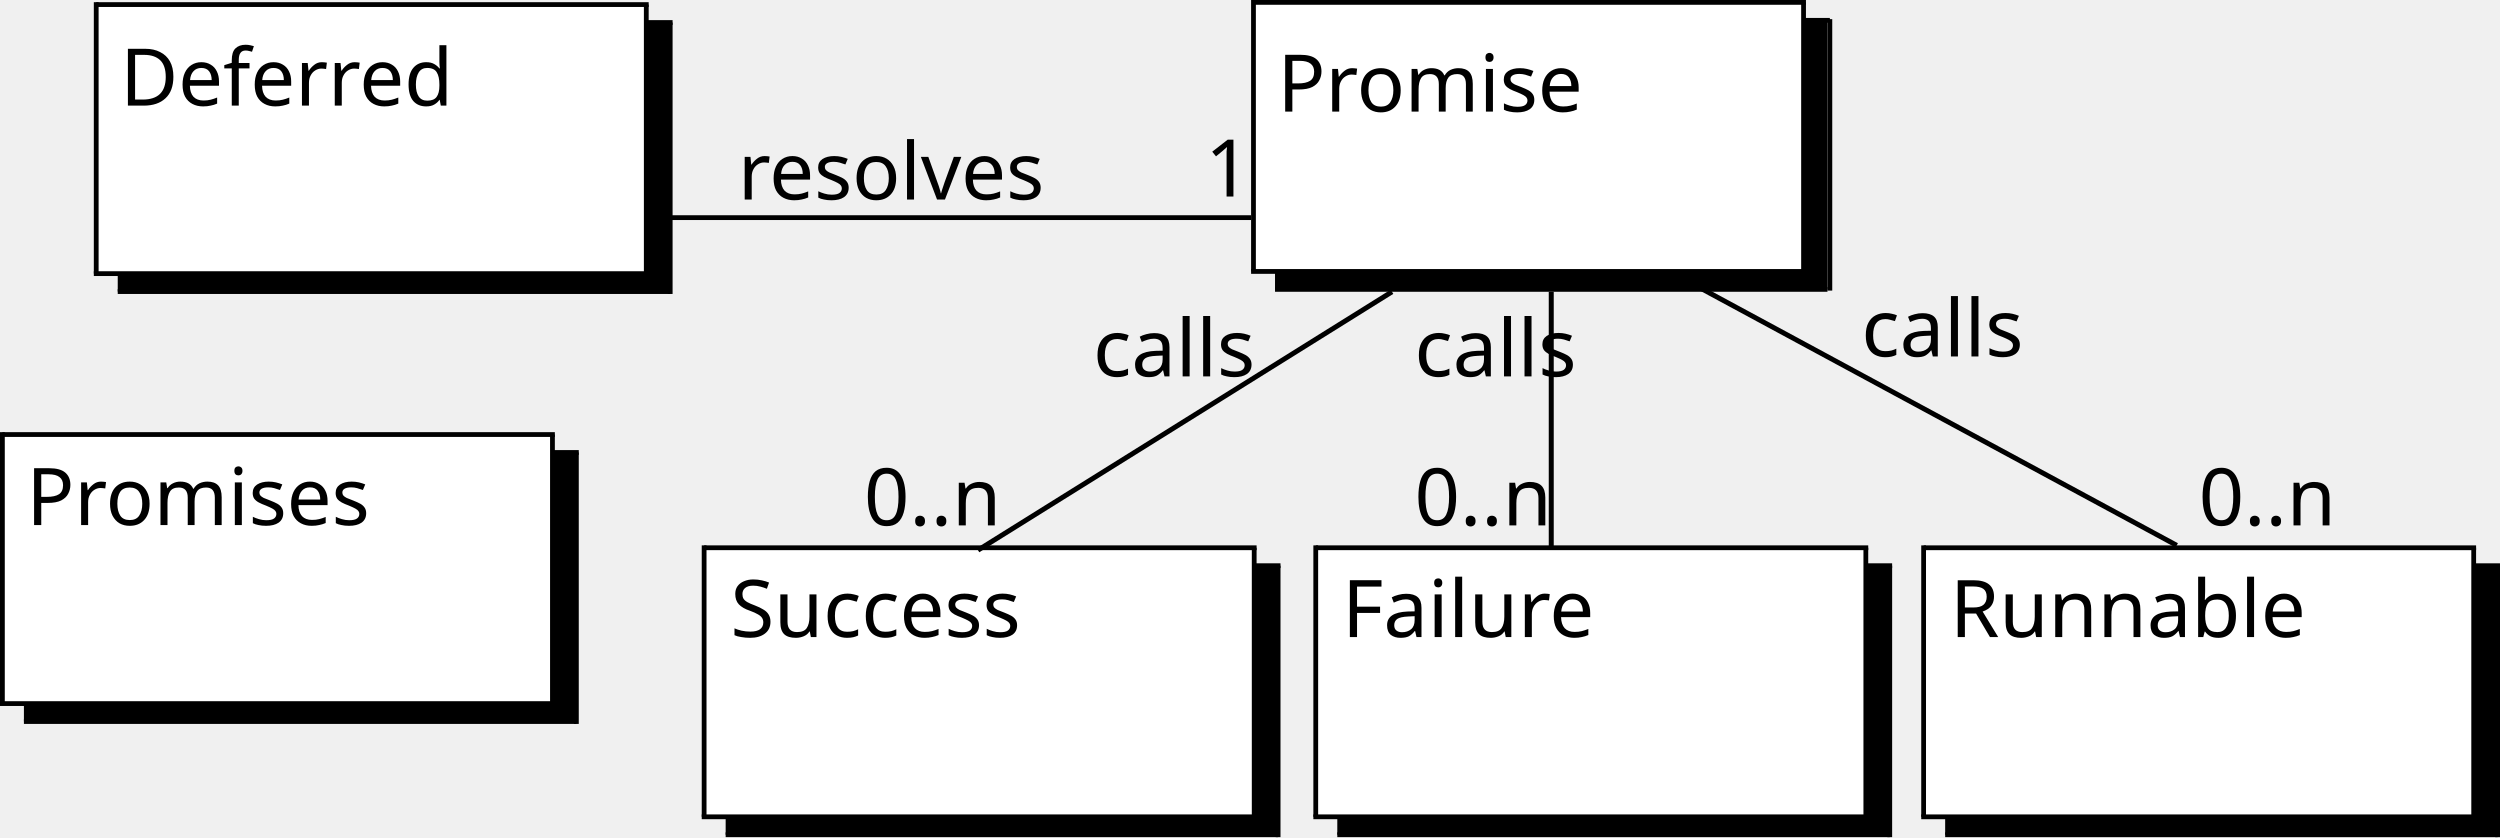
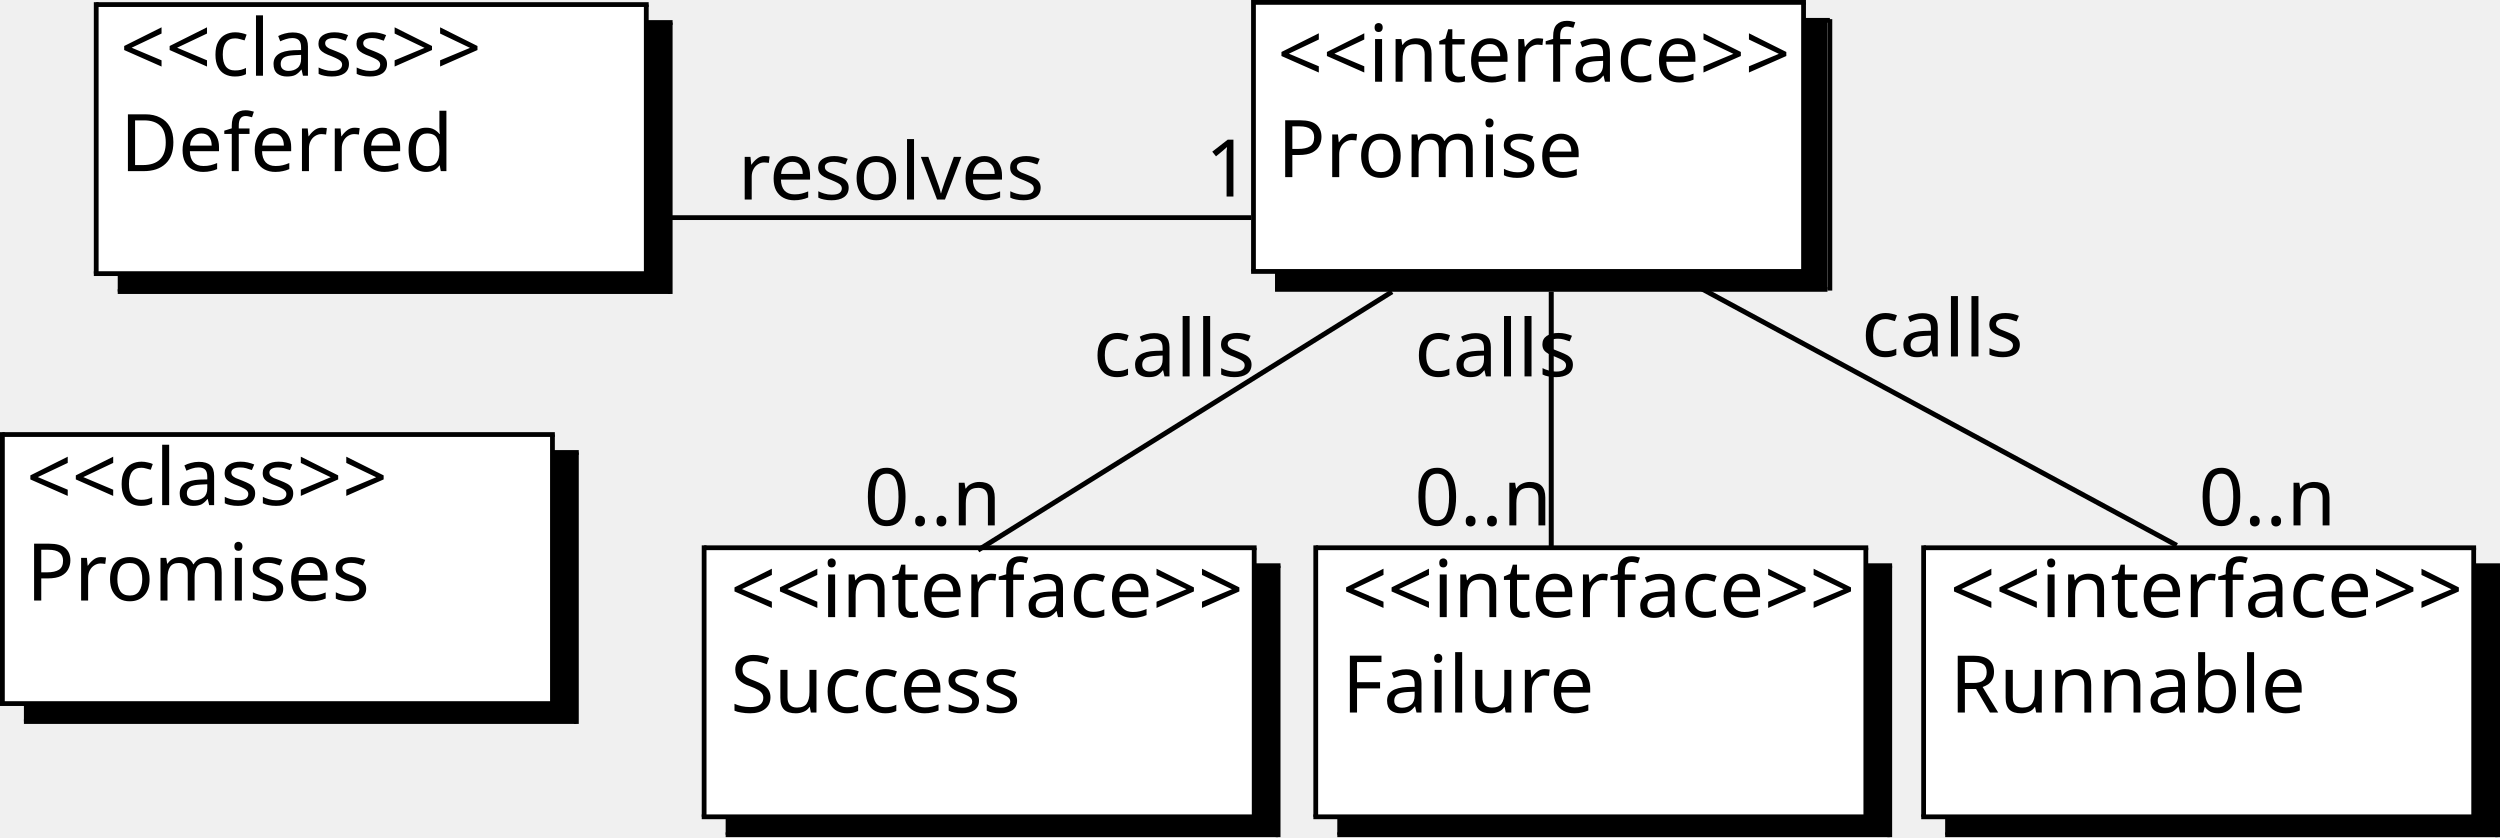
- <svg xmlns="http://www.w3.org/2000/svg" version="1.1" id="Layer_1" x="0px" y="0px" width="250.879px" height="84.01px" viewBox="3.5 -0.22 250.879 84.01" enable-background="new 3.5 -0.22 250.879 84.01" xml:space="preserve">
+ <svg xmlns="http://www.w3.org/2000/svg" version="1.1" id="Layer_1" x="0px" y="0px" width="250.879px" height="84.011px" viewBox="3.5 -0.22 250.879 84.011" enable-background="new 3.5 -0.22 250.879 84.011" xml:space="preserve">
  <rect x="15.555" y="2.04" width="55.2" height="27" />
-   <rect x="15.555" y="1.8" width="55.44" height="0.48" />
-   <rect x="70.515" y="2.04" width="0.48" height="27.24" />
-   <rect x="15.315" y="28.8" width="55.44" height="0.48" />
+   <rect x="15.555" y="1.8" width="55.44" height="0.479" />
+   <rect x="70.515" y="2.04" width="0.48" height="27.239" />
+   <rect x="15.315" y="28.8" width="55.44" height="0.479" />
  <rect x="15.315" y="1.8" width="0.48" height="27.24" />
  <rect x="13.155" y="0.24" fill="#FFFFFF" width="55.2" height="27" />
-   <rect x="13.155" width="55.44" height="0.479" />
+   <rect x="13.155" y="0" width="55.44" height="0.479" />
  <rect x="68.115" y="0.24" width="0.48" height="27.24" />
  <rect x="12.915" y="27" width="55.44" height="0.479" />
-   <rect x="12.915" width="0.48" height="27.24" />
-   <text transform="matrix(1 0 0 1 15.5552 10.3804)" font-family="'ProductusSemibold'" font-size="7.98">Deferred</text>
-   <text transform="matrix(1 0 0 1 77.5601 19.8003)" font-family="'ProductusBook'" font-size="7.98">resolves</text>
+   <rect x="12.915" y="0" width="0.48" height="27.239" />
+   <text transform="matrix(1 0 0 1 15.5552 7.3801)" enable-background="new    ">
+     <tspan x="0" y="0" font-family="'ProductusOSGiBookc'" font-size="7.98">&lt;&lt;class&gt;&gt;</tspan>
+     <tspan x="0" y="9.576" font-family="'ProductusSemibold'" font-size="7.98">Deferred</tspan>
+   </text>
+   <text transform="matrix(1 0 0 1 77.5601 19.8)" font-family="'ProductusBook'" font-size="7.98">resolves</text>
  <rect x="131.689" y="1.82" width="55.201" height="27" />
-   <rect x="131.689" y="1.58" width="55.439" height="0.48" />
-   <rect x="186.89" y="1.701" width="0.479" height="27.24" />
-   <rect x="131.45" y="28.58" width="55.44" height="0.48" />
-   <rect x="131.45" y="1.58" width="0.479" height="27.24" />
+   <rect x="131.689" y="1.58" width="55.438" height="0.479" />
+   <rect x="186.891" y="1.701" width="0.479" height="27.239" />
+   <rect x="131.45" y="28.58" width="55.44" height="0.479" />
+   <rect x="131.45" y="1.58" width="0.479" height="27.239" />
  <rect x="129.292" y="0.02" fill="#FFFFFF" width="55.199" height="27" />
  <rect x="129.292" y="-0.22" width="55.438" height="0.479" />
  <rect x="184.25" y="0.02" width="0.479" height="27.24" />
  <rect x="129.049" y="26.78" width="55.439" height="0.479" />
  <rect x="129.049" y="-0.22" width="0.479" height="27.24" />
-   <text transform="matrix(1 0 0 1 131.6895 10.98)" font-family="'ProductusSemibold'" font-size="7.98">Promise</text>
-   <rect x="70.755" y="21.38" width="58.294" height="0.48" />
-   <text transform="matrix(1 0 0 1 124.4492 19.5015)" font-family="'ProductusBook'" font-size="7.98">1</text>
+   <text transform="matrix(1 0 0 1 131.6895 7.9797)" enable-background="new    ">
+     <tspan x="0" y="0" font-family="'ProductusOSGiBookc'" font-size="7.98">&lt;&lt;interface&gt;&gt;</tspan>
+     <tspan x="0" y="9.576" font-family="'ProductusSemibold'" font-size="7.98">Promise</tspan>
+   </text>
+   <rect x="70.755" y="21.38" width="58.294" height="0.479" />
+   <text transform="matrix(1 0 0 1 124.4492 19.5012)" font-family="'ProductusBook'" font-size="7.98">1</text>
  <rect x="6.14" y="45.188" width="55.2" height="27" />
  <rect x="6.14" y="44.947" width="55.44" height="0.479" />
  <rect x="61.1" y="45.188" width="0.48" height="27.239" />
  <rect x="5.9" y="71.947" width="55.44" height="0.479" />
  <rect x="5.9" y="44.947" width="0.48" height="27.24" />
  <rect x="3.74" y="43.387" fill="#FFFFFF" width="55.2" height="27" />
  <rect x="3.74" y="43.147" width="55.44" height="0.479" />
  <rect x="58.7" y="43.387" width="0.48" height="27.24" />
  <rect x="3.5" y="70.147" width="55.44" height="0.479" />
  <rect x="3.5" y="43.147" width="0.48" height="27.239" />
-   <text transform="matrix(1 0 0 1 6.1401 52.4688)" font-family="'ProductusSemibold'" font-size="7.98">Promises</text>
+   <text transform="matrix(1 0 0 1 6.1401 50.469)" enable-background="new    ">
+     <tspan x="0" y="0" font-family="'ProductusOSGiBookc'" font-size="7.98">&lt;&lt;class&gt;&gt;</tspan>
+     <tspan x="0" y="9.576" font-family="'ProductusSemibold'" font-size="7.98">Promises</tspan>
+   </text>
  <rect x="137.939" y="56.55" width="55.201" height="27" />
-   <rect x="137.939" y="56.309" width="55.439" height="0.479" />
+   <rect x="137.939" y="56.309" width="55.438" height="0.479" />
  <rect x="192.9" y="56.55" width="0.479" height="27.239" />
  <rect x="137.7" y="83.309" width="55.44" height="0.479" />
  <rect x="137.7" y="56.309" width="0.479" height="27.24" />
  <rect x="135.542" y="54.748" fill="#FFFFFF" width="55.199" height="27" />
  <rect x="135.542" y="54.509" width="55.438" height="0.479" />
-   <rect x="190.5" y="54.748" width="0.479" height="27.24" />
+   <rect x="190.5" y="54.748" width="0.479" height="27.239" />
  <rect x="135.299" y="81.509" width="55.439" height="0.479" />
  <rect x="135.299" y="54.509" width="0.479" height="27.239" />
-   <text transform="matrix(1 0 0 1 138.1797 63.709)" font-family="'ProductusSemibold'" font-size="7.98">Failure</text>
+   <text transform="matrix(1 0 0 1 138.1797 61.7092)" enable-background="new    ">
+     <tspan x="0" y="0" font-family="'ProductusOSGiBookc'" font-size="7.98">&lt;&lt;interface&gt;&gt;</tspan>
+     <tspan x="0" y="9.576" font-family="'ProductusSemibold'" font-size="7.98">Failure</tspan>
+   </text>
  <rect x="76.561" y="56.55" width="55.201" height="27" />
  <rect x="76.561" y="56.309" width="55.439" height="0.479" />
  <rect x="131.521" y="56.55" width="0.479" height="27.239" />
-   <rect x="76.321" y="83.309" width="55.44" height="0.479" />
+   <rect x="76.321" y="83.309" width="55.441" height="0.479" />
  <rect x="76.321" y="56.309" width="0.479" height="27.24" />
-   <rect x="74.163" y="54.748" fill="#FFFFFF" width="55.199" height="27" />
+   <rect x="74.163" y="54.748" fill="#FFFFFF" width="55.198" height="27" />
  <rect x="74.163" y="54.509" width="55.438" height="0.479" />
-   <rect x="129.121" y="54.748" width="0.479" height="27.24" />
+   <rect x="129.121" y="54.748" width="0.479" height="27.239" />
  <rect x="73.92" y="81.509" width="55.439" height="0.479" />
  <rect x="73.92" y="54.509" width="0.479" height="27.239" />
-   <text transform="matrix(1 0 0 1 76.8013 63.709)" font-family="'ProductusSemibold'" font-size="7.98">Success</text>
+   <text transform="matrix(1 0 0 1 76.8013 61.7092)" enable-background="new    ">
+     <tspan x="0" y="0" font-family="'ProductusOSGiBookc'" font-size="7.98">&lt;&lt;interface&gt;&gt;</tspan>
+     <tspan x="0" y="9.576" font-family="'ProductusSemibold'" font-size="7.98">Success</tspan>
+   </text>
  <rect x="198.939" y="56.551" width="55.201" height="27" />
-   <rect x="198.939" y="56.31" width="55.439" height="0.479" />
+   <rect x="198.939" y="56.31" width="55.438" height="0.479" />
  <rect x="253.9" y="56.551" width="0.479" height="27.239" />
  <rect x="198.7" y="83.31" width="55.44" height="0.479" />
  <rect x="198.7" y="56.31" width="0.479" height="27.24" />
  <rect x="196.542" y="54.749" fill="#FFFFFF" width="55.199" height="27" />
  <rect x="196.542" y="54.51" width="55.438" height="0.479" />
-   <rect x="251.5" y="54.749" width="0.479" height="27.24" />
+   <rect x="251.5" y="54.749" width="0.479" height="27.239" />
  <rect x="196.299" y="81.51" width="55.439" height="0.479" />
  <rect x="196.299" y="54.51" width="0.479" height="27.239" />
-   <text transform="matrix(1 0 0 1 199.1797 63.7109)" font-family="'ProductusSemibold'" font-size="7.98">Runnable</text>
+   <text transform="matrix(1 0 0 1 199.1797 61.7102)" enable-background="new    ">
+     <tspan x="0" y="0" font-family="'ProductusOSGiBookc'" font-size="7.98">&lt;&lt;interface&gt;&gt;</tspan>
+     <tspan x="0" y="9.576" font-family="'ProductusSemibold'" font-size="7.98">Runnable</tspan>
+   </text>
  <line fill="none" stroke="#000000" stroke-width="0.5" stroke-miterlimit="10" x1="143.189" y1="29.06" x2="101.64" y2="54.989" />
  <line fill="none" stroke="#000000" stroke-width="0.5" stroke-miterlimit="10" x1="159.17" y1="29.06" x2="159.17" y2="54.749" />
  <line fill="none" stroke="#000000" stroke-width="0.5" stroke-miterlimit="10" x1="173.939" y1="28.58" x2="221.939" y2="54.51" />
-   <text transform="matrix(1 0 0 1 145.4492 52.502)" font-family="'ProductusBook'" font-size="7.98">0..n</text>
-   <text transform="matrix(1 0 0 1 90.1997 52.502)" font-family="'ProductusBook'" font-size="7.98">0..n</text>
-   <text transform="matrix(1 0 0 1 224.1426 52.502)" font-family="'ProductusBook'" font-size="7.98">0..n</text>
-   <text transform="matrix(1 0 0 1 145.4492 37.5508)" font-family="'ProductusBook'" font-size="7.98">calls</text>
-   <text transform="matrix(1 0 0 1 190.2988 35.5508)" font-family="'ProductusBook'" font-size="7.98">calls</text>
-   <text transform="matrix(1 0 0 1 113.1987 37.5508)" font-family="'ProductusBook'" font-size="7.98">calls</text>
+   <text transform="matrix(1 0 0 1 145.4492 52.5022)" font-family="'ProductusBook'" font-size="7.98">0..n</text>
+   <text transform="matrix(1 0 0 1 90.1997 52.5022)" font-family="'ProductusBook'" font-size="7.98">0..n</text>
+   <text transform="matrix(1 0 0 1 224.1426 52.5022)" font-family="'ProductusBook'" font-size="7.98">0..n</text>
+   <text transform="matrix(1 0 0 1 145.4492 37.551)" font-family="'ProductusBook'" font-size="7.98">calls</text>
+   <text transform="matrix(1 0 0 1 190.2988 35.551)" font-family="'ProductusBook'" font-size="7.98">calls</text>
+   <text transform="matrix(1 0 0 1 113.1987 37.551)" font-family="'ProductusBook'" font-size="7.98">calls</text>
</svg>
